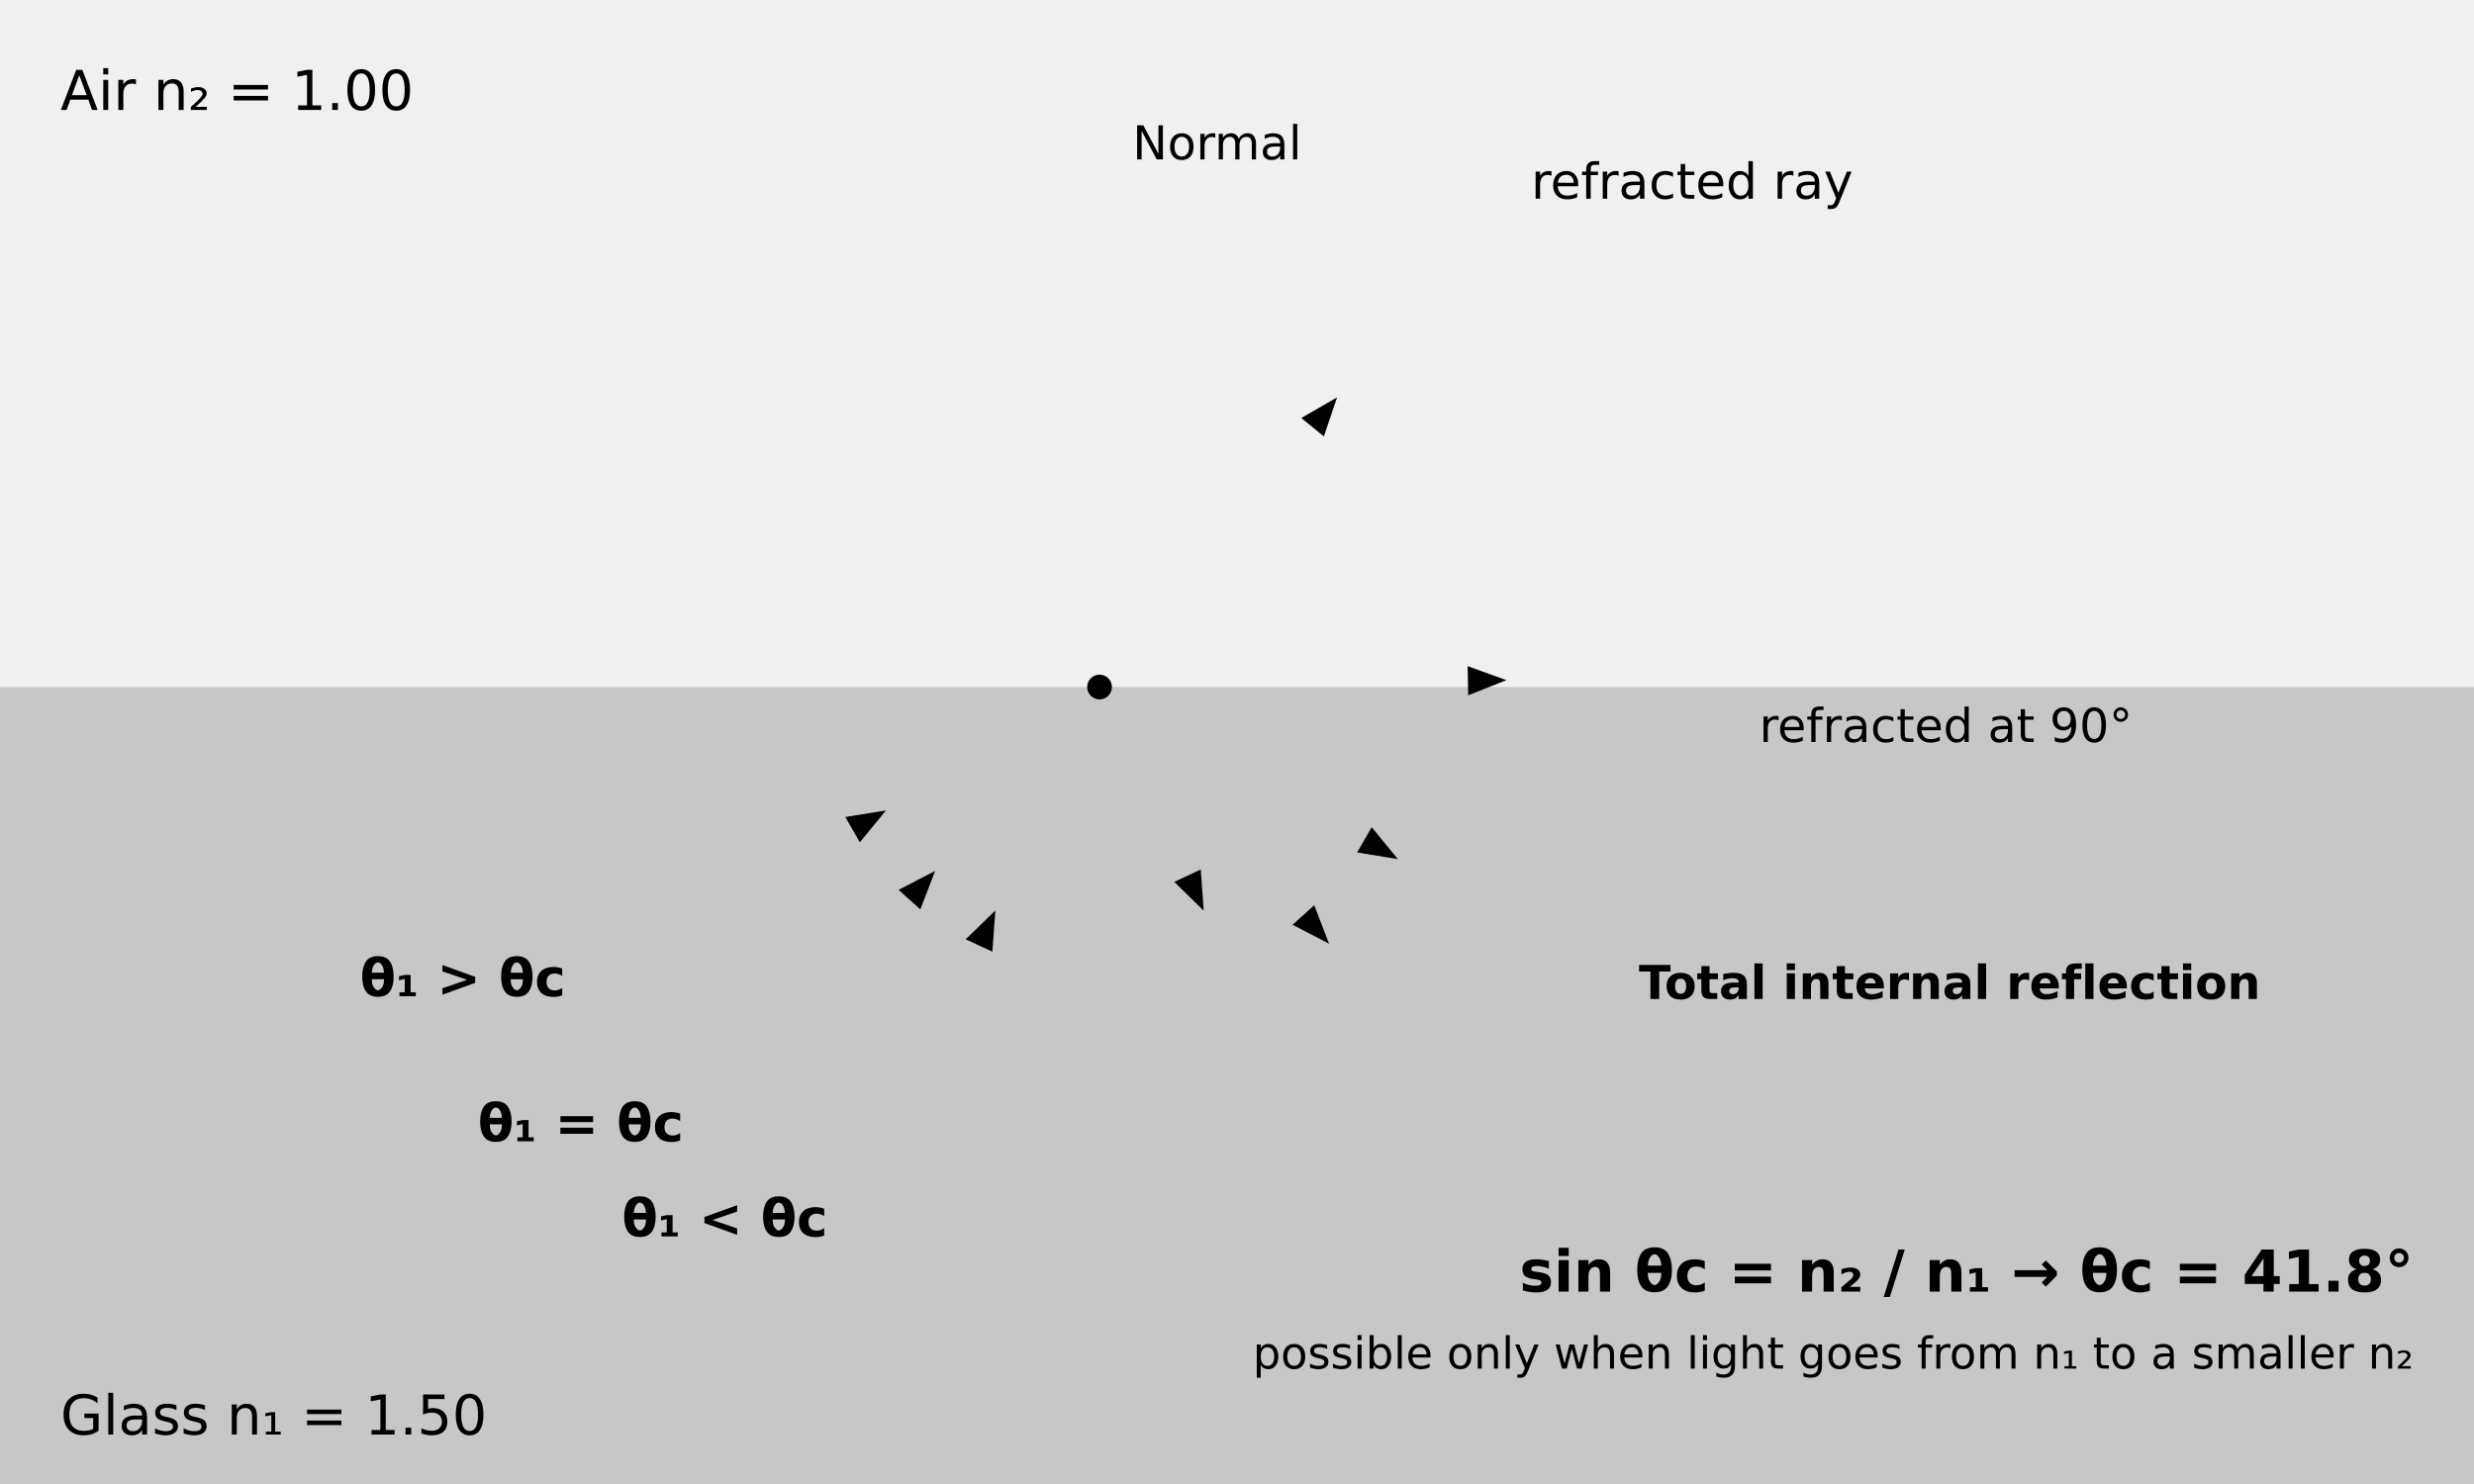
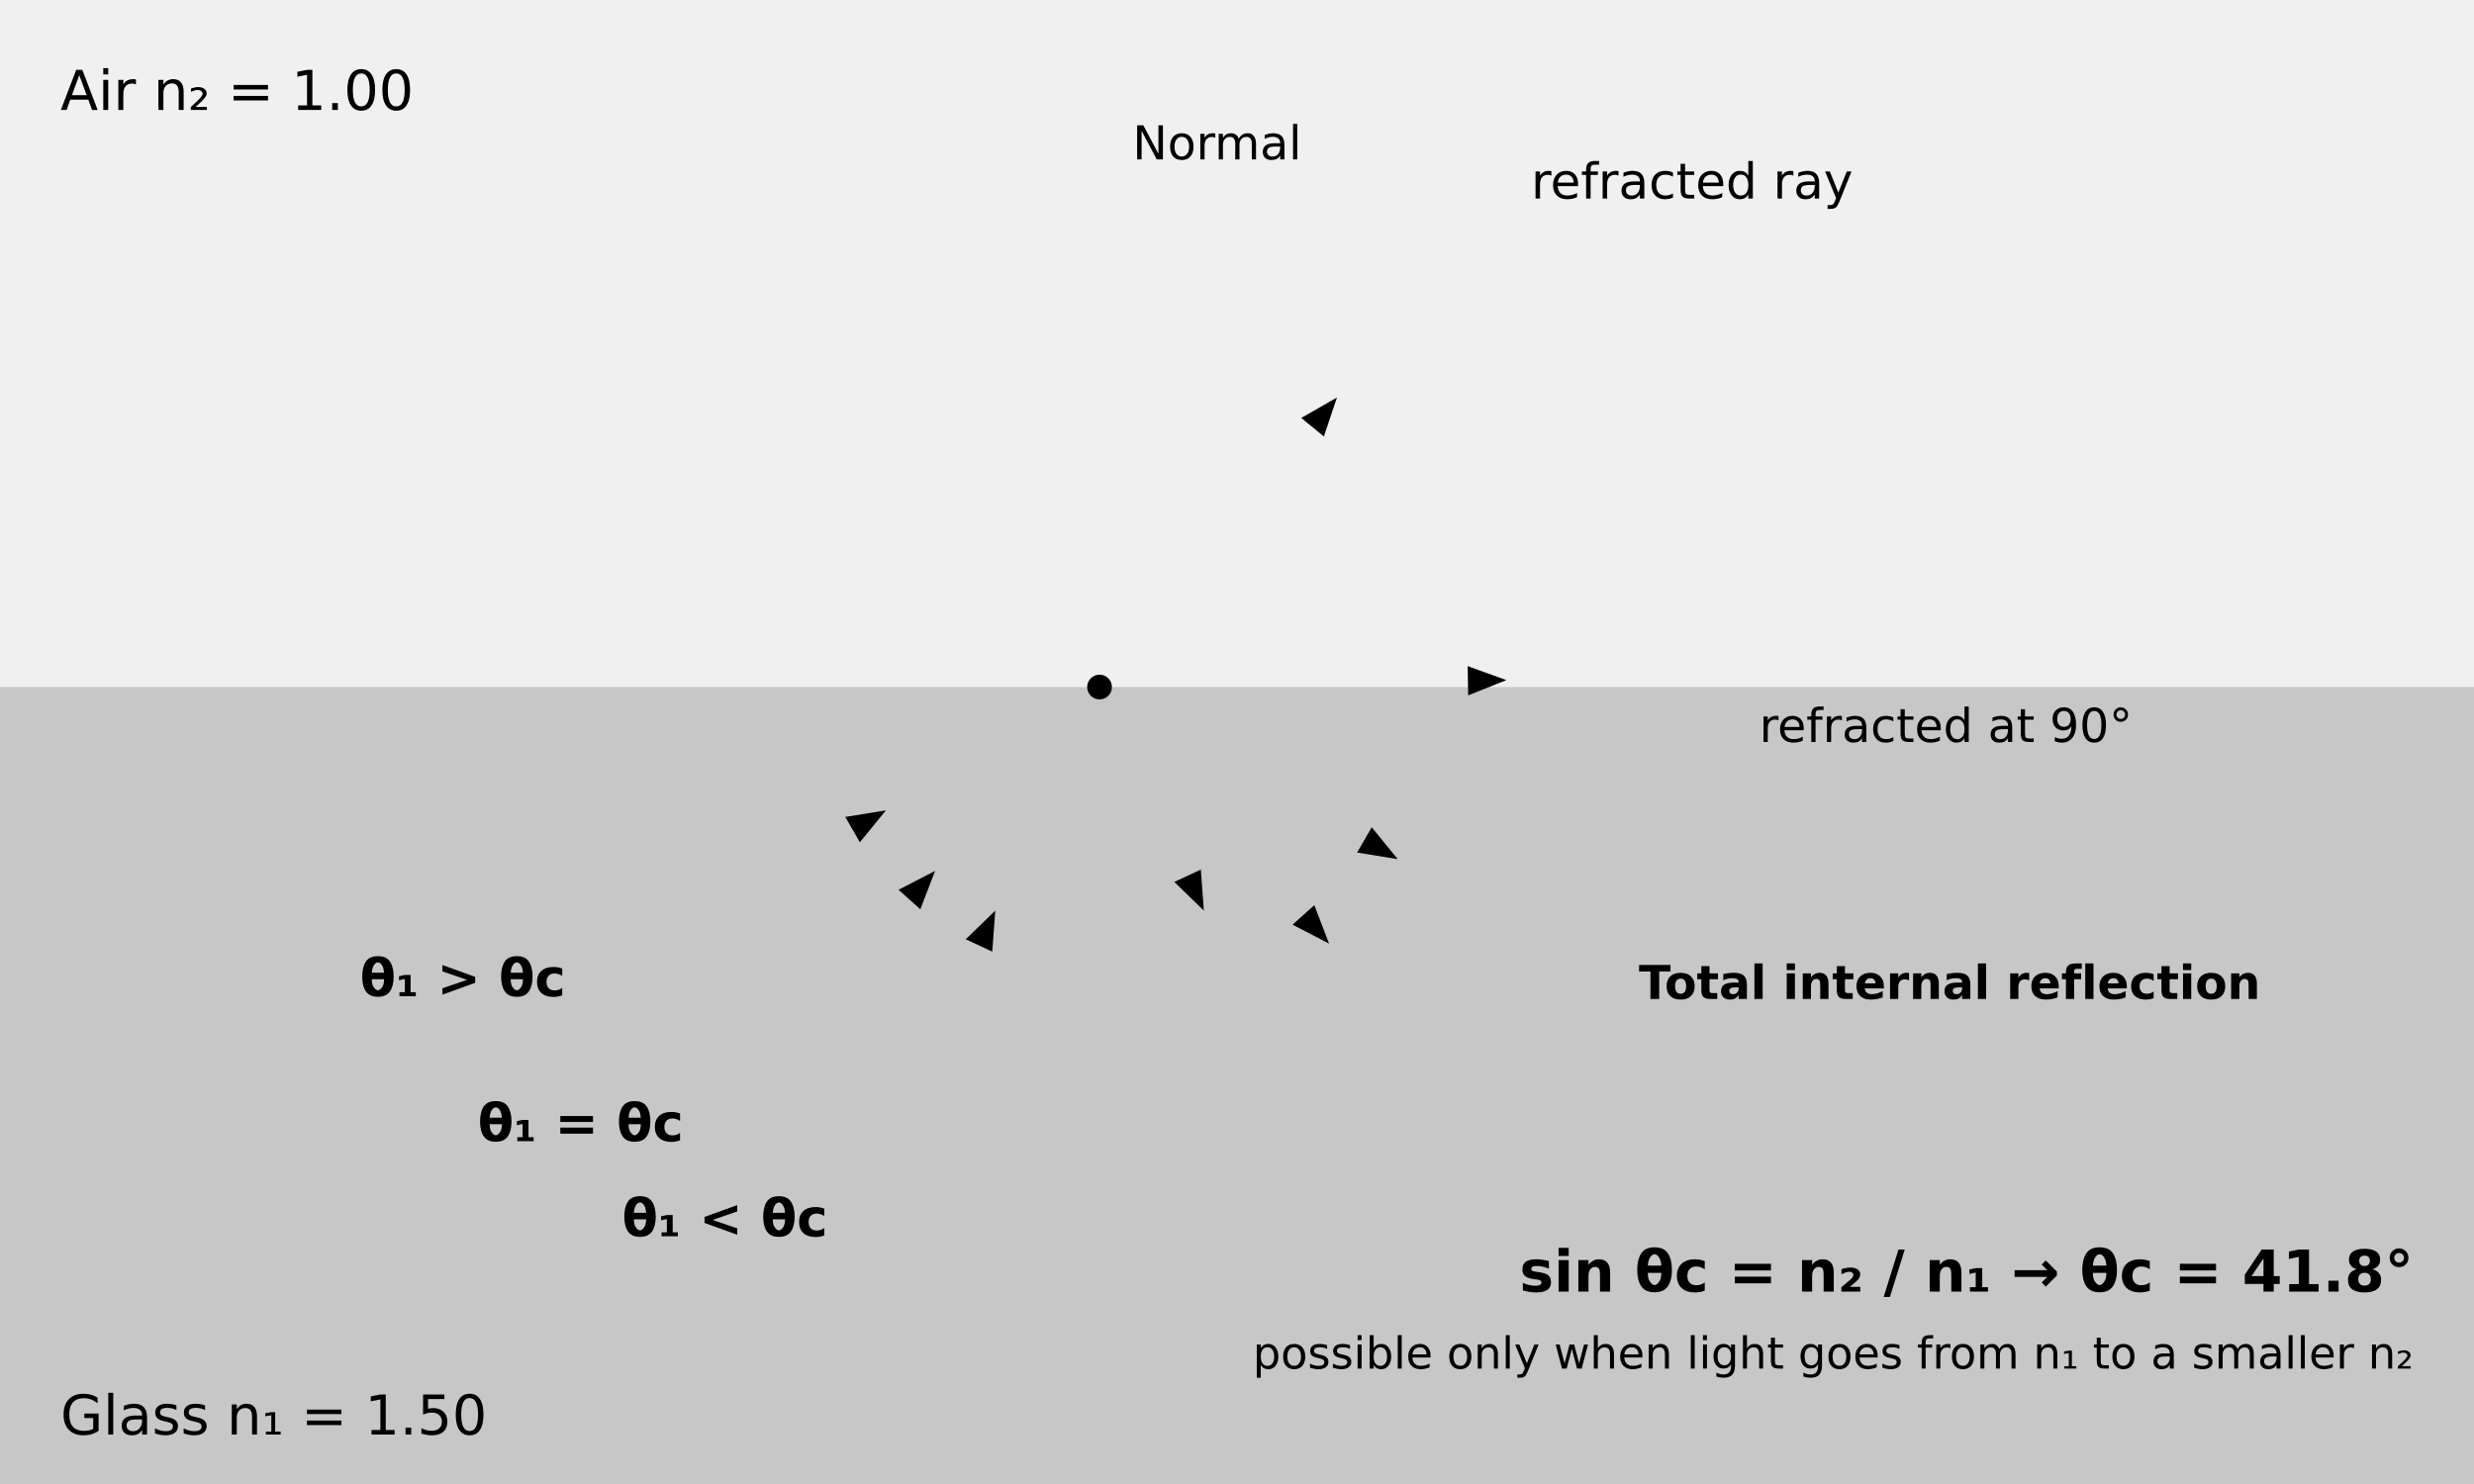
- <svg xmlns="http://www.w3.org/2000/svg" width="900" height="540" viewBox="0 0 900 540">
+ <svg xmlns="http://www.w3.org/2000/svg" width="900" height="540" viewBox="0 0 900 540" preserveAspectRatio="xMidYMid meet" shape-rendering="geometricPrecision" text-rendering="geometricPrecision" role="img" aria-labelledby="diagram-title diagram-description">
  <rect x="0" y="0" width="900" height="250" fill="@blue@" fill-opacity="0.06" />
  <rect x="0" y="250" width="900" height="290" fill="@blue@" fill-opacity="0.22" />
-   <line x1="40.0" y1="250.0" x2="860.0" y2="250.0" stroke="@fg@" stroke-width="3.5" stroke-linecap="round" />
-   <line x1="400.0" y1="40.0" x2="400.0" y2="520.0" stroke="@muted@" stroke-width="2" stroke-linecap="round" stroke-dasharray="9 7" />
-   <text x="412.0" y="58.0" font-family="DejaVu Sans, Arial, Helvetica, sans-serif" font-size="17" fill="@muted@" text-anchor="start">Normal</text>
-   <line x1="309.1" y1="444.9" x2="400.0" y2="250.0" stroke="@red@" stroke-width="3.5" stroke-linecap="round" />
-   <polygon points="362.1,331.3 361.0,346.3 351.3,341.8" fill="@red@" />
-   <line x1="400.0" y1="250.0" x2="463.6" y2="386.4" stroke="@blue@" stroke-width="3.5" stroke-linecap="round" />
-   <polygon points="437.9,331.4 427.2,320.9 436.8,316.4" fill="@blue@" />
-   <text x="301.1" y="449.9" font-family="DejaVu Sans, Arial, Helvetica, sans-serif" font-size="19" fill="@red@" text-anchor="end" font-weight="bold">θ₁ &lt; θc</text>
-   <line x1="256.7" y1="410.3" x2="400.0" y2="250.0" stroke="@red@" stroke-width="3.5" stroke-linecap="round" />
-   <polygon points="340.2,316.9 334.8,330.9 326.9,323.8" fill="@red@" />
-   <line x1="400.0" y1="250.0" x2="543.3" y2="410.3" stroke="@blue@" stroke-width="3.5" stroke-linecap="round" />
-   <polygon points="483.5,343.4 470.2,336.5 478.1,329.4" fill="@blue@" />
-   <text x="248.7" y="415.3" font-family="DejaVu Sans, Arial, Helvetica, sans-serif" font-size="19" fill="@red@" text-anchor="end" font-weight="bold">θ₁ = θc</text>
-   <line x1="213.8" y1="357.5" x2="400.0" y2="250.0" stroke="@red@" stroke-width="3.5" stroke-linecap="round" />
-   <polygon points="322.3,294.9 312.8,306.5 307.5,297.3" fill="@red@" />
-   <line x1="400.0" y1="250.0" x2="586.2" y2="357.5" stroke="@blue@" stroke-width="3.5" stroke-linecap="round" />
-   <polygon points="508.5,312.6 493.7,310.2 499.0,301.0" fill="@blue@" />
-   <text x="205.8" y="362.5" font-family="DejaVu Sans, Arial, Helvetica, sans-serif" font-size="19" fill="@red@" text-anchor="end" font-weight="bold">θ₁ &gt; θc</text>
-   <line x1="400.0" y1="250.0" x2="549.0" y2="68.3" stroke="@green@" stroke-width="3.5" stroke-linecap="round" />
-   <polygon points="486.4,144.6 481.6,158.8 473.4,152.1" fill="@green@" />
-   <text x="557.0" y="72.3" font-family="DejaVu Sans, Arial, Helvetica, sans-serif" font-size="18" fill="@green@" text-anchor="start">refracted ray</text>
-   <line x1="400.0" y1="250.0" x2="635.0" y2="246.0" stroke="@green@" stroke-width="3.5" stroke-linecap="round" stroke-dasharray="10 6" />
-   <polygon points="548.0,247.5 534.1,253.0 533.9,242.4" fill="@green@" />
-   <text x="640.0" y="270.0" font-family="DejaVu Sans, Arial, Helvetica, sans-serif" font-size="17" fill="@green@" text-anchor="start">refracted at 90°</text>
-   <text x="596.2" y="363.5" font-family="DejaVu Sans, Arial, Helvetica, sans-serif" font-size="17" fill="@orange@" text-anchor="start" font-weight="bold">Total internal reflection</text>
-   <text x="22.0" y="40.0" font-family="DejaVu Sans, Arial, Helvetica, sans-serif" font-size="20" fill="@fg@" text-anchor="start">Air   n₂ = 1.00</text>
-   <text x="22.0" y="522.0" font-family="DejaVu Sans, Arial, Helvetica, sans-serif" font-size="20" fill="@fg@" text-anchor="start">Glass   n₁ = 1.50</text>
-   <text x="878.0" y="470.0" font-family="DejaVu Sans, Arial, Helvetica, sans-serif" font-size="21" fill="@yellow@" text-anchor="end" font-weight="bold">sin θc = n₂ / n₁   →   θc = 41.8°</text>
-   <text x="878.0" y="498.0" font-family="DejaVu Sans, Arial, Helvetica, sans-serif" font-size="16" fill="@muted@" text-anchor="end">possible only when light goes from n₁ to a smaller n₂</text>
-   <circle cx="400.0" cy="250.0" r="4.5" fill="@fg@" />
+   <line x1="40.00" y1="250.00" x2="860.00" y2="250.00" stroke="@fg@" stroke-width="3.50" stroke-linecap="round" />
+   <line x1="400.00" y1="40.00" x2="400.00" y2="520.00" stroke="@muted@" stroke-width="2.00" stroke-linecap="round" stroke-dasharray="9 7" />
+   <text x="412.00" y="58.00" font-family="DejaVu Sans, Arial, Helvetica, sans-serif" font-size="17" fill="@muted@" text-anchor="start">Normal</text>
+   <line x1="309.14" y1="444.86" x2="400.00" y2="250.00" stroke="@red@" stroke-width="3.50" stroke-linecap="round" />
+   <polygon points="362.07,331.34 360.97,346.28 351.33,341.78" fill="@red@" />
+   <line x1="400.00" y1="250.00" x2="463.60" y2="386.40" stroke="@blue@" stroke-width="3.50" stroke-linecap="round" />
+   <polygon points="437.94,331.36 427.20,320.92 436.85,316.43" fill="@blue@" />
+   <text x="301.14" y="449.86" font-family="DejaVu Sans, Arial, Helvetica, sans-serif" font-size="19" fill="@red@" text-anchor="end" font-weight="bold">θ₁ &lt; θc</text>
+   <line x1="256.67" y1="410.25" x2="400.00" y2="250.00" stroke="@red@" stroke-width="3.50" stroke-linecap="round" />
+   <polygon points="340.17,316.90 334.80,330.88 326.87,323.78" fill="@red@" />
+   <line x1="400.00" y1="250.00" x2="543.33" y2="410.25" stroke="@blue@" stroke-width="3.50" stroke-linecap="round" />
+   <polygon points="483.50,343.36 470.20,336.47 478.13,329.37" fill="@blue@" />
+   <text x="248.67" y="415.25" font-family="DejaVu Sans, Arial, Helvetica, sans-serif" font-size="19" fill="@red@" text-anchor="end" font-weight="bold">θ₁ = θc</text>
+   <line x1="213.80" y1="357.50" x2="400.00" y2="250.00" stroke="@red@" stroke-width="3.50" stroke-linecap="round" />
+   <polygon points="322.27,294.88 312.81,306.48 307.49,297.27" fill="@red@" />
+   <line x1="400.00" y1="250.00" x2="586.20" y2="357.50" stroke="@blue@" stroke-width="3.50" stroke-linecap="round" />
+   <polygon points="508.47,312.62 493.69,310.23 499.01,301.02" fill="@blue@" />
+   <text x="205.80" y="362.50" font-family="DejaVu Sans, Arial, Helvetica, sans-serif" font-size="19" fill="@red@" text-anchor="end" font-weight="bold">θ₁ &gt; θc</text>
+   <line x1="400.00" y1="250.00" x2="548.97" y2="68.25" stroke="@green@" stroke-width="3.50" stroke-linecap="round" />
+   <polygon points="486.37,144.63 481.61,158.83 473.38,152.08" fill="@green@" />
+   <text x="556.97" y="72.25" font-family="DejaVu Sans, Arial, Helvetica, sans-serif" font-size="18" fill="@green@" text-anchor="start">refracted ray</text>
+   <line x1="400.00" y1="250.00" x2="635.00" y2="246.00" stroke="@green@" stroke-width="3.50" stroke-linecap="round" stroke-dasharray="10 6" />
+   <polygon points="548.00,247.48 534.09,253.04 533.91,242.40" fill="@green@" />
+   <text x="640.00" y="270.00" font-family="DejaVu Sans, Arial, Helvetica, sans-serif" font-size="17" fill="@green@" text-anchor="start">refracted at 90°</text>
+   <text x="596.20" y="363.50" font-family="DejaVu Sans, Arial, Helvetica, sans-serif" font-size="17" fill="@orange@" text-anchor="start" font-weight="bold">Total internal reflection</text>
+   <text x="22.00" y="40.00" font-family="DejaVu Sans, Arial, Helvetica, sans-serif" font-size="20" fill="@fg@" text-anchor="start">Air   n₂ = 1.00</text>
+   <text x="22.00" y="522.00" font-family="DejaVu Sans, Arial, Helvetica, sans-serif" font-size="20" fill="@fg@" text-anchor="start">Glass   n₁ = 1.50</text>
+   <text x="878.00" y="470.00" font-family="DejaVu Sans, Arial, Helvetica, sans-serif" font-size="21" fill="@yellow@" text-anchor="end" font-weight="bold">sin θc = n₂ / n₁   →   θc = 41.8°</text>
+   <text x="878.00" y="498.00" font-family="DejaVu Sans, Arial, Helvetica, sans-serif" font-size="16" fill="@muted@" text-anchor="end">possible only when light goes from n₁ to a smaller n₂</text>
+   <circle cx="400.00" cy="250.00" r="4.50" fill="@fg@" />
</svg>
